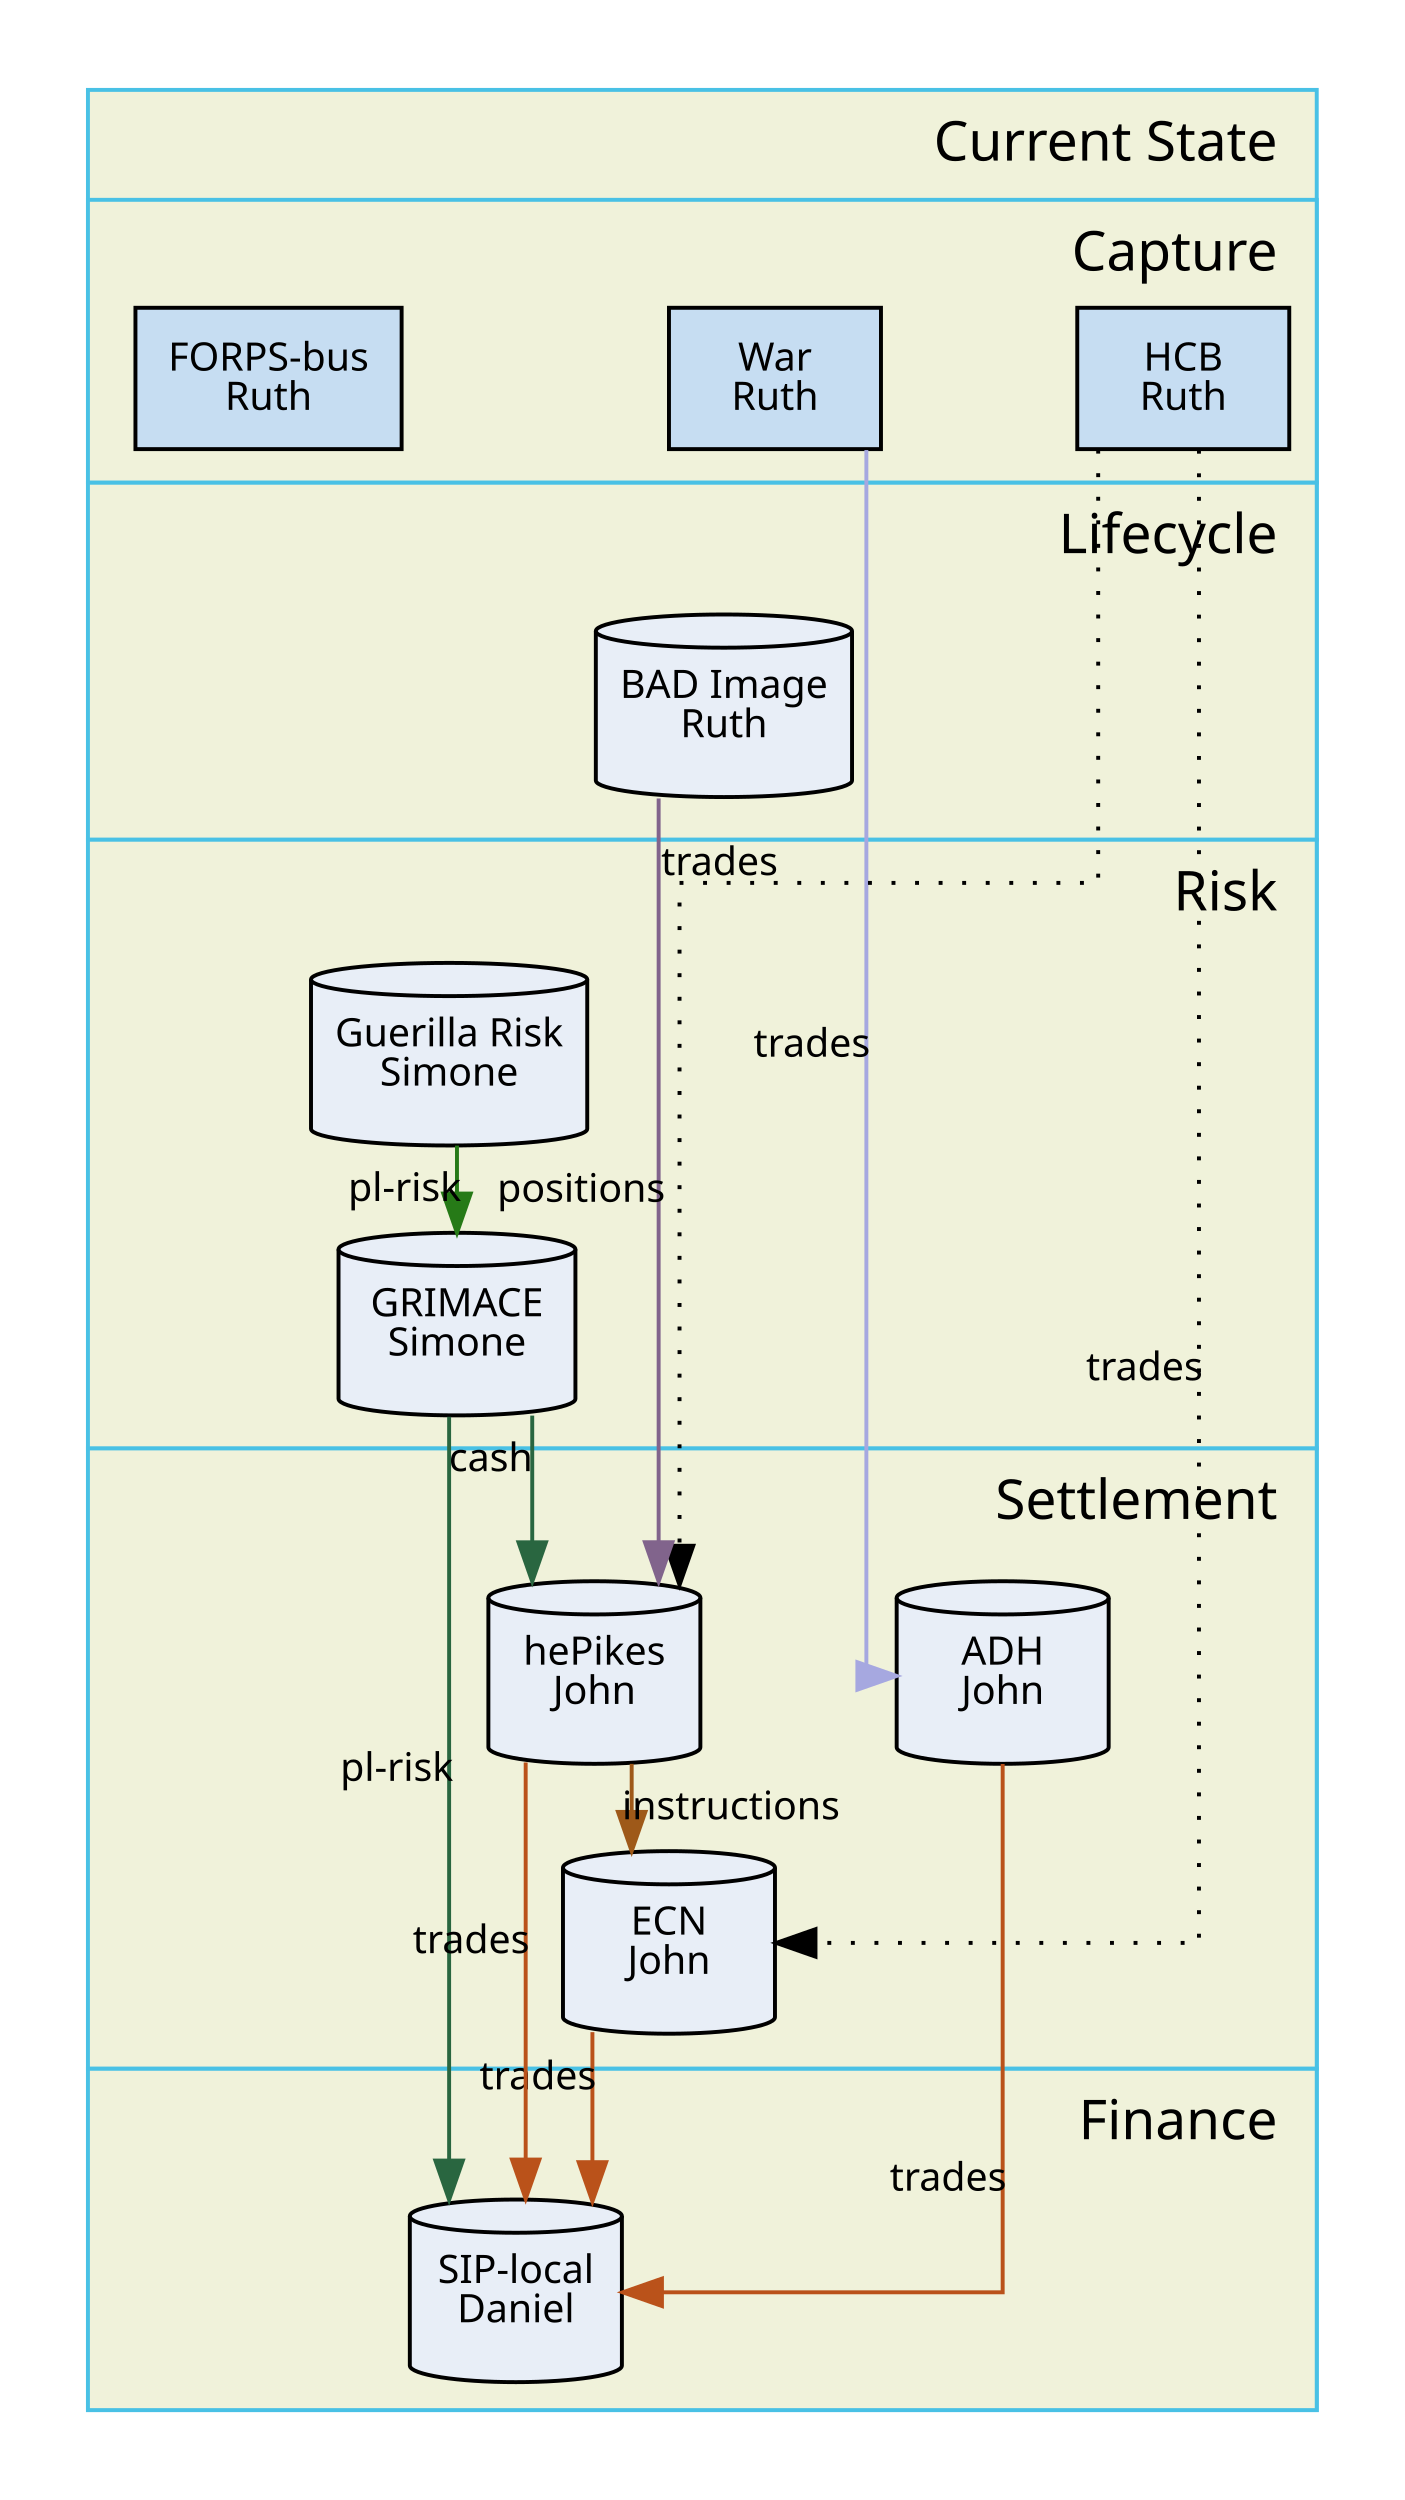
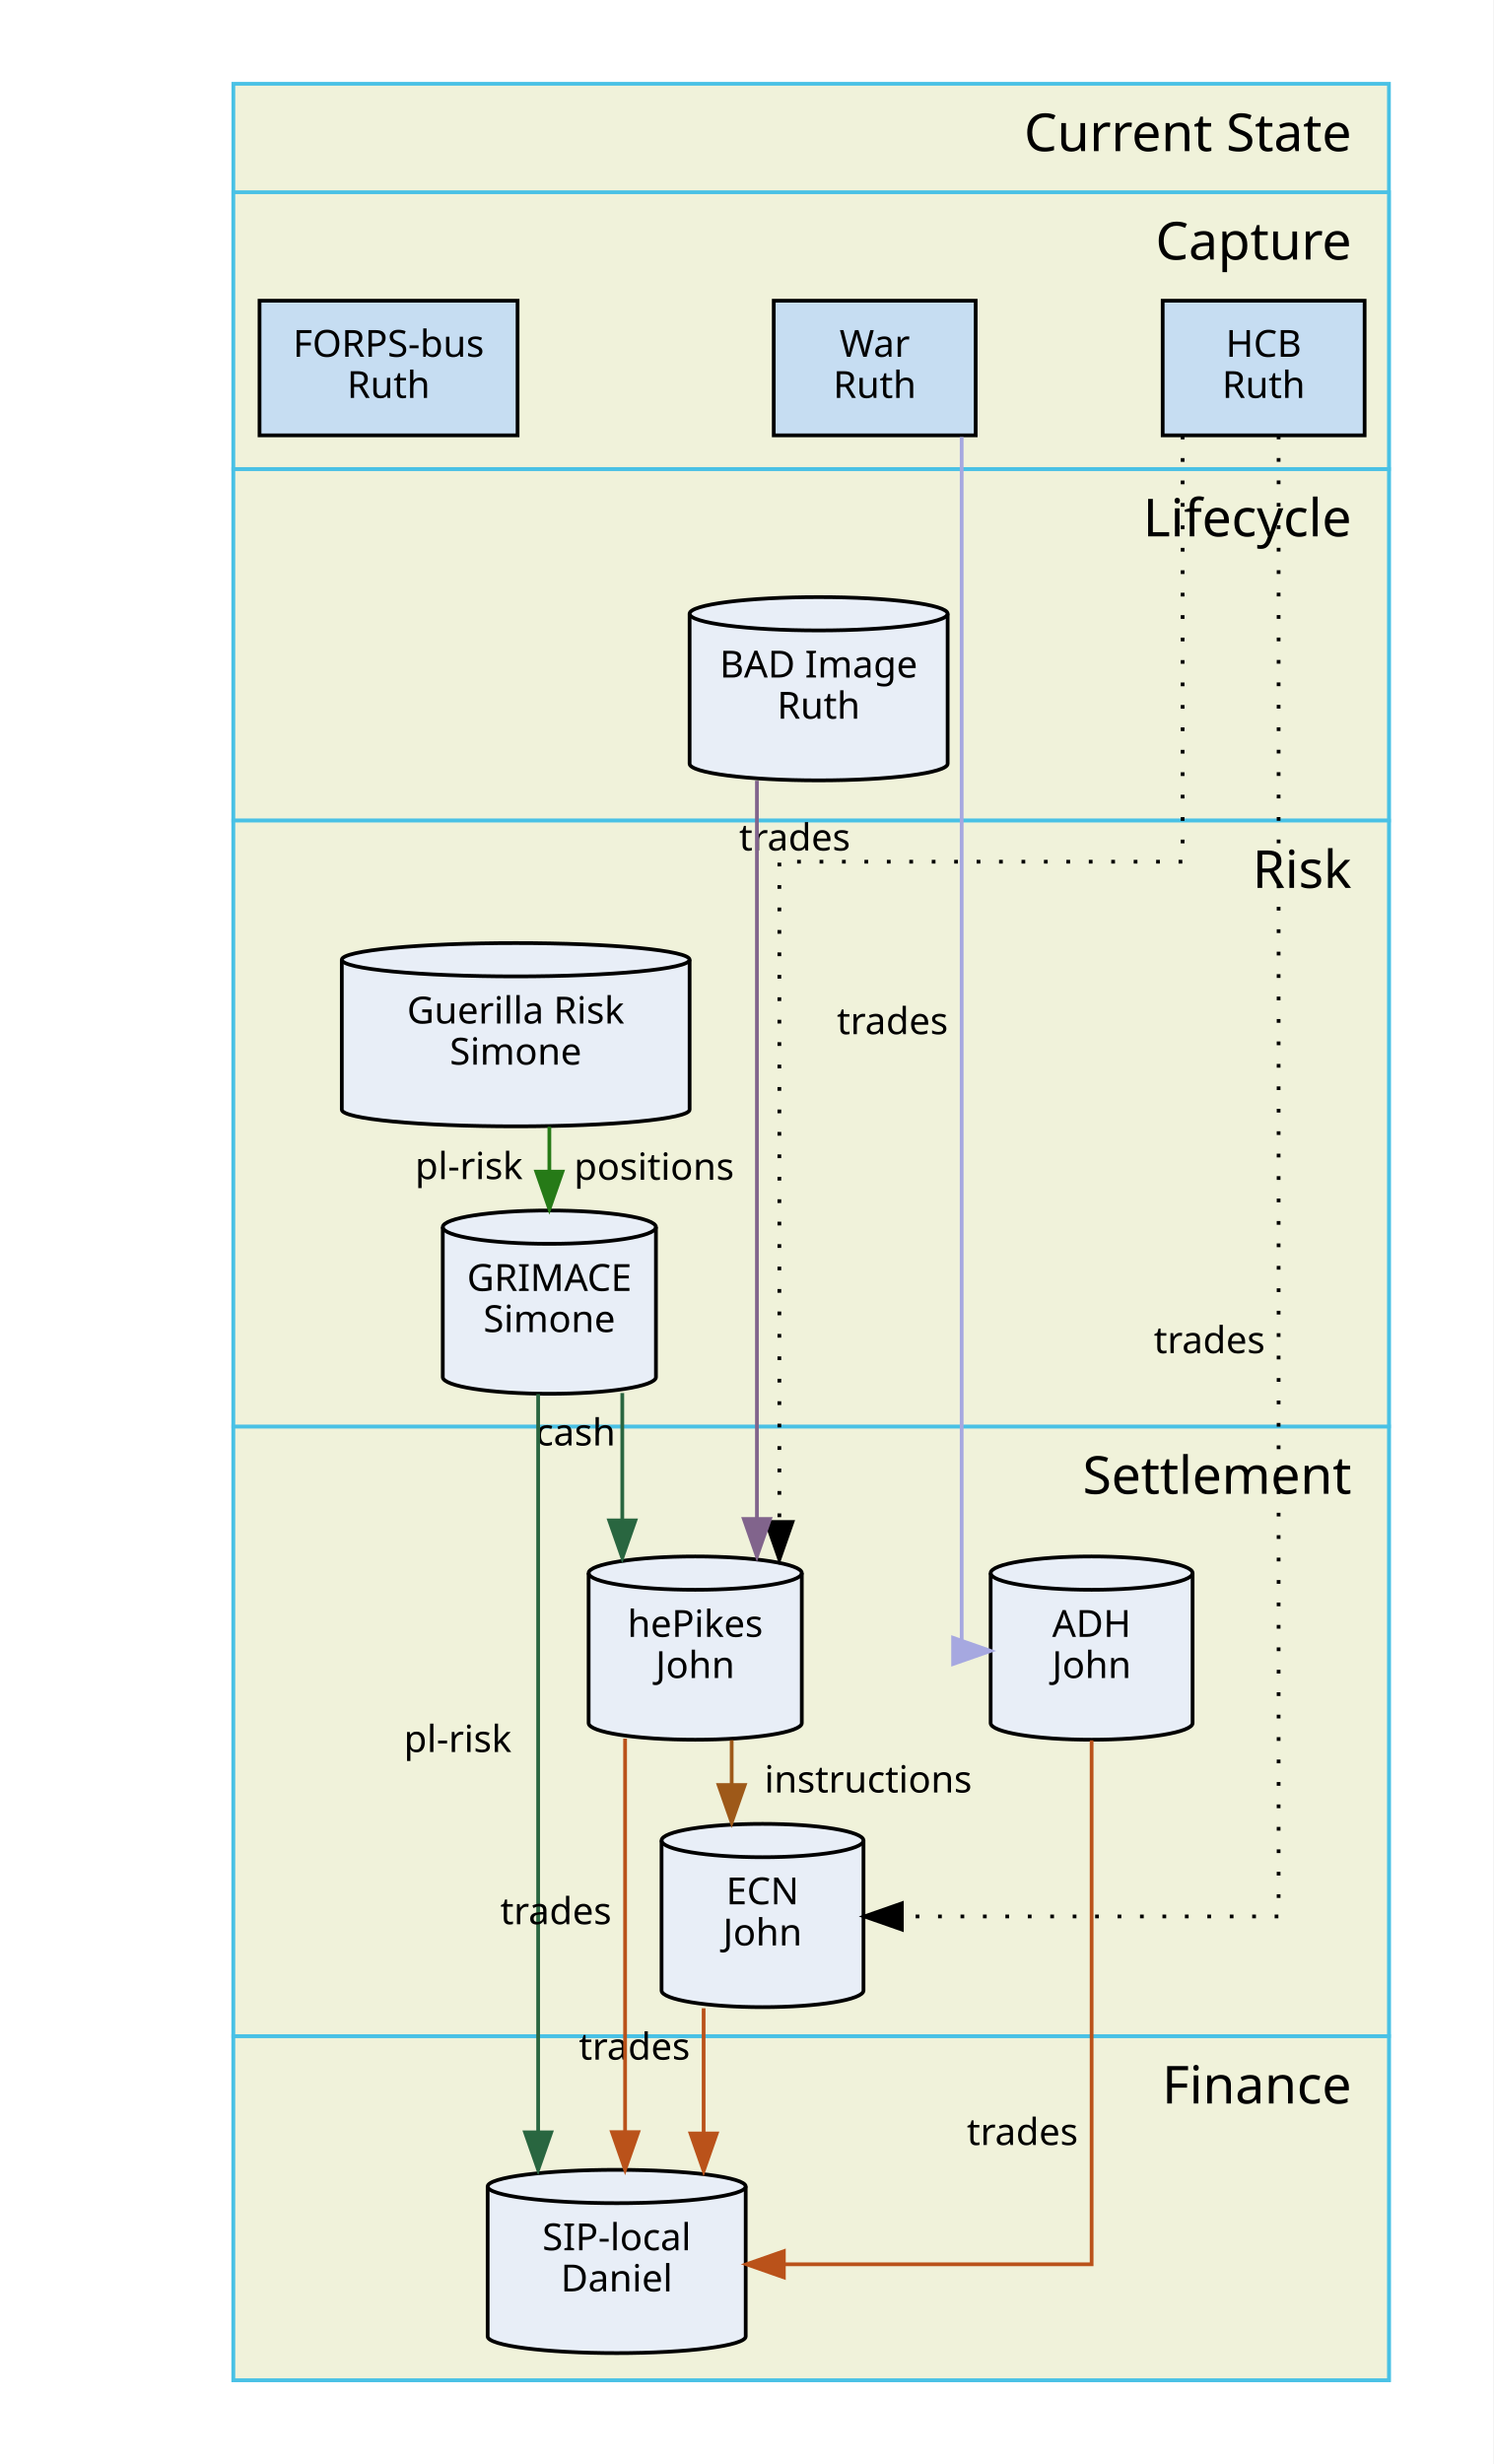
- <svg xmlns="http://www.w3.org/2000/svg" xmlns:xlink="http://www.w3.org/1999/xlink" width="357.8pt" height="636.8pt" viewBox="0.00 0.00 357.8 636.8">
-   <g id="graph0" class="graph" transform="scale(1 1) rotate(0) translate(14.4 626.9)">
-     <polygon fill="white" stroke="transparent" points="-14.4,14.4 -14.4,-626.9 348.4,-626.9 348.4,14.4 -14.4,14.4" />
+ <svg xmlns="http://www.w3.org/2000/svg" xmlns:xlink="http://www.w3.org/1999/xlink" width="399.3pt" height="658.8pt" viewBox="0.00 0.00 399.3 658.8">
+   <g id="graph0" class="graph" transform="scale(1 1) rotate(0) translate(14.4 649.4)">
+     <polygon fill="white" stroke="transparent" points="-14.4,14.4 -14.4,-649.4 384.9,-649.4 384.9,14.4 -14.4,14.4" />
    <g id="clust1" class="cluster">
-       <polygon fill="#f0f2da" stroke="#49c1e5" points="8,-604 8,-13 321,-13 321,-604 8,-604" />
-       <text text-anchor="end" x="311" y="-586" font-family="sans-serif" font-size="14.00">Current State</text>
+       <polygon fill="#f0f2da" stroke="#49c1e5" points="48,-627 48,-13 357,-13 357,-627 48,-627" />
+       <text text-anchor="end" x="347" y="-609" font-family="sans-serif" font-size="14.00">Current State</text>
    </g>
    <g id="clust2" class="cluster">
-       <polygon fill="#f0f2da" stroke="#49c1e5" points="8,-504 8,-413 321,-413 321,-504 8,-504" />
-       <text text-anchor="end" x="311" y="-486" font-family="sans-serif" font-size="14.00">Lifecycle</text>
+       <polygon fill="#f0f2da" stroke="#49c1e5" points="48,-524 48,-430 357,-430 357,-524 48,-524" />
+       <text text-anchor="end" x="347" y="-506" font-family="sans-serif" font-size="14.00">Lifecycle</text>
    </g>
    <g id="clust3" class="cluster">
-       <polygon fill="#f0f2da" stroke="#49c1e5" points="8,-100 8,-13 321,-13 321,-100 8,-100" />
-       <text text-anchor="end" x="311" y="-82" font-family="sans-serif" font-size="14.00">Finance</text>
+       <polygon fill="#f0f2da" stroke="#49c1e5" points="48,-105 48,-13 357,-13 357,-105 48,-105" />
+       <text text-anchor="end" x="347" y="-87" font-family="sans-serif" font-size="14.00">Finance</text>
    </g>
    <g id="clust4" class="cluster">
-       <polygon fill="#f0f2da" stroke="#49c1e5" points="8,-258 8,-100 321,-100 321,-258 8,-258" />
-       <text text-anchor="end" x="311" y="-240" font-family="sans-serif" font-size="14.00">Settlement</text>
+       <polygon fill="#f0f2da" stroke="#49c1e5" points="48,-268 48,-105 357,-105 357,-268 48,-268" />
+       <text text-anchor="end" x="347" y="-250" font-family="sans-serif" font-size="14.00">Settlement</text>
    </g>
    <g id="clust5" class="cluster">
-       <polygon fill="#f0f2da" stroke="#49c1e5" points="8,-413 8,-258 321,-258 321,-413 8,-413" />
-       <text text-anchor="end" x="311" y="-395" font-family="sans-serif" font-size="14.00">Risk</text>
+       <polygon fill="#f0f2da" stroke="#49c1e5" points="48,-430 48,-268 357,-268 357,-430 48,-430" />
+       <text text-anchor="end" x="347" y="-412" font-family="sans-serif" font-size="14.00">Risk</text>
    </g>
    <g id="clust6" class="cluster">
-       <polygon fill="#f0f2da" stroke="#49c1e5" points="8,-576 8,-504 321,-504 321,-576 8,-576" />
-       <text text-anchor="end" x="311" y="-558" font-family="sans-serif" font-size="14.00">Capture</text>
+       <polygon fill="#f0f2da" stroke="#49c1e5" points="48,-598 48,-524 357,-524 357,-598 48,-598" />
+       <text text-anchor="end" x="347" y="-580" font-family="sans-serif" font-size="14.00">Capture</text>
    </g>
    <g id="node1" class="node">
      <g id="a_node1">
        <a xlink:title=": " target="_blank">
-           <polygon fill="#c6ddf2" stroke="black" points="210,-548.5 156,-548.5 156,-512.5 210,-512.5 210,-548.5" />
-           <text text-anchor="middle" x="183" y="-532.5" font-family="sans-serif" font-size="10.00">War</text>
-           <text text-anchor="middle" x="183" y="-522.5" font-family="sans-serif" font-size="10.00">Ruth</text>
+           <polygon fill="#c6ddf2" stroke="black" points="246.5,-569 192.5,-569 192.5,-533 246.5,-533 246.5,-569" />
+           <text text-anchor="middle" x="219.5" y="-554" font-family="sans-serif" font-size="10.00">War</text>
+           <text text-anchor="middle" x="219.5" y="-543" font-family="sans-serif" font-size="10.00">Ruth</text>
        </a>
      </g>
    </g>
    <g id="node7" class="node">
      <g id="a_node7">
        <a xlink:title=": " target="_blank">
-           <path fill="#e8eef7" stroke="black" d="M268,-219.9C268,-222.23 255.9,-224.13 241,-224.13 226.1,-224.13 214,-222.23 214,-219.9 214,-219.9 214,-181.85 214,-181.85 214,-179.52 226.1,-177.62 241,-177.62 255.9,-177.62 268,-179.52 268,-181.85 268,-181.85 268,-219.9 268,-219.9" />
-           <path fill="none" stroke="black" d="M268,-219.9C268,-217.57 255.9,-215.67 241,-215.67 226.1,-215.67 214,-217.57 214,-219.9" />
-           <text text-anchor="middle" x="241" y="-202.88" font-family="sans-serif" font-size="10.00">ADH</text>
-           <text text-anchor="middle" x="241" y="-192.88" font-family="sans-serif" font-size="10.00">John</text>
+           <path fill="#e8eef7" stroke="black" d="M304.5,-228.8C304.5,-231.26 292.4,-233.25 277.5,-233.25 262.6,-233.25 250.5,-231.26 250.5,-228.8 250.5,-228.8 250.5,-188.7 250.5,-188.7 250.5,-186.24 262.6,-184.25 277.5,-184.25 292.4,-184.25 304.5,-186.24 304.5,-188.7 304.5,-188.7 304.5,-228.8 304.5,-228.8" />
+           <path fill="none" stroke="black" d="M304.5,-228.8C304.5,-226.34 292.4,-224.34 277.5,-224.34 262.6,-224.34 250.5,-226.34 250.5,-228.8" />
+           <text text-anchor="middle" x="277.5" y="-211.75" font-family="sans-serif" font-size="10.00">ADH</text>
+           <text text-anchor="middle" x="277.5" y="-200.75" font-family="sans-serif" font-size="10.00">John</text>
        </a>
      </g>
    </g>
    <g id="edge3" class="edge">
-       <path fill="none" stroke="#a6a8e0" d="M206.28,-512.26C206.28,-442.97 206.28,-200 206.28,-200 206.28,-200 207.05,-200 207.05,-200" />
-       <polygon fill="#a6a8e0" stroke="#a6a8e0" points="203.99,-203.5 213.99,-200 203.99,-196.5 203.99,-203.5" />
-       <text text-anchor="middle" x="192.39" y="-357.74" font-family="sans-serif" font-size="10.00">trades</text>
+       <path fill="none" stroke="#a6a8e0" d="M242.75,-532.56C242.75,-461.31 242.75,-208 242.75,-208 242.75,-208 243.52,-208 243.52,-208" />
+       <polygon fill="#a6a8e0" stroke="#a6a8e0" points="240.46,-211.5 250.46,-208 240.46,-204.5 240.46,-211.5" />
+       <text text-anchor="middle" x="224.25" y="-372.89" font-family="sans-serif" font-size="10.00">trades</text>
    </g>
    <g id="node9" class="node">
      <g id="a_node9">
        <a xlink:title=": " target="_blank">
-           <path fill="#e8eef7" stroke="black" d="M202.63,-466.15C202.63,-468.48 188.01,-470.38 170,-470.38 151.99,-470.38 137.37,-468.48 137.37,-466.15 137.37,-466.15 137.37,-428.1 137.37,-428.1 137.37,-425.77 151.99,-423.87 170,-423.87 188.01,-423.87 202.63,-425.77 202.63,-428.1 202.63,-428.1 202.63,-466.15 202.63,-466.15" />
-           <path fill="none" stroke="black" d="M202.63,-466.15C202.63,-463.82 188.01,-461.92 170,-461.92 151.99,-461.92 137.37,-463.82 137.37,-466.15" />
-           <text text-anchor="middle" x="170" y="-449.12" font-family="sans-serif" font-size="10.00">BAD Image</text>
-           <text text-anchor="middle" x="170" y="-439.12" font-family="sans-serif" font-size="10.00">Ruth</text>
+           <path fill="#e8eef7" stroke="black" d="M239,-485.3C239,-487.76 223.54,-489.75 204.5,-489.75 185.46,-489.75 170,-487.76 170,-485.3 170,-485.3 170,-445.2 170,-445.2 170,-442.74 185.46,-440.75 204.5,-440.75 223.54,-440.75 239,-442.74 239,-445.2 239,-445.2 239,-485.3 239,-485.3" />
+           <path fill="none" stroke="black" d="M239,-485.3C239,-482.84 223.54,-480.84 204.5,-480.84 185.46,-480.84 170,-482.84 170,-485.3" />
+           <text text-anchor="middle" x="204.5" y="-468.25" font-family="sans-serif" font-size="10.00">BAD Image</text>
+           <text text-anchor="middle" x="204.5" y="-457.25" font-family="sans-serif" font-size="10.00">Ruth</text>
        </a>
      </g>
    </g>
    <g id="node2" class="node">
      <g id="a_node2">
        <a xlink:title=": " target="_blank">
-           <path fill="#e8eef7" stroke="black" d="M132.17,-308.65C132.17,-310.98 118.65,-312.88 102,-312.88 85.35,-312.88 71.83,-310.98 71.83,-308.65 71.83,-308.65 71.83,-270.6 71.83,-270.6 71.83,-268.27 85.35,-266.37 102,-266.37 118.65,-266.37 132.17,-268.27 132.17,-270.6 132.17,-270.6 132.17,-308.65 132.17,-308.65" />
-           <path fill="none" stroke="black" d="M132.17,-308.65C132.17,-306.32 118.65,-304.42 102,-304.42 85.35,-304.42 71.83,-306.32 71.83,-308.65" />
-           <text text-anchor="middle" x="102" y="-291.62" font-family="sans-serif" font-size="10.00">GRIMACE</text>
-           <text text-anchor="middle" x="102" y="-281.62" font-family="sans-serif" font-size="10.00">Simone</text>
+           <path fill="#e8eef7" stroke="black" d="M161,-321.3C161,-323.76 148.23,-325.75 132.5,-325.75 116.77,-325.75 104,-323.76 104,-321.3 104,-321.3 104,-281.2 104,-281.2 104,-278.74 116.77,-276.75 132.5,-276.75 148.23,-276.75 161,-278.74 161,-281.2 161,-281.2 161,-321.3 161,-321.3" />
+           <path fill="none" stroke="black" d="M161,-321.3C161,-318.84 148.23,-316.84 132.5,-316.84 116.77,-316.84 104,-318.84 104,-321.3" />
+           <text text-anchor="middle" x="132.5" y="-304.25" font-family="sans-serif" font-size="10.00">GRIMACE</text>
+           <text text-anchor="middle" x="132.5" y="-293.25" font-family="sans-serif" font-size="10.00">Simone</text>
        </a>
      </g>
    </g>
    <g id="node6" class="node">
      <g id="a_node6">
        <a xlink:title=": " target="_blank">
-           <path fill="#e8eef7" stroke="black" d="M164,-219.9C164,-222.23 151.9,-224.13 137,-224.13 122.1,-224.13 110,-222.23 110,-219.9 110,-219.9 110,-181.85 110,-181.85 110,-179.52 122.1,-177.62 137,-177.62 151.9,-177.62 164,-179.52 164,-181.85 164,-181.85 164,-219.9 164,-219.9" />
-           <path fill="none" stroke="black" d="M164,-219.9C164,-217.57 151.9,-215.67 137,-215.67 122.1,-215.67 110,-217.57 110,-219.9" />
-           <text text-anchor="middle" x="137" y="-202.88" font-family="sans-serif" font-size="10.00">hePikes</text>
-           <text text-anchor="middle" x="137" y="-192.88" font-family="sans-serif" font-size="10.00">John</text>
+           <path fill="#e8eef7" stroke="black" d="M200,-228.8C200,-231.26 187.23,-233.25 171.5,-233.25 155.77,-233.25 143,-231.26 143,-228.8 143,-228.8 143,-188.7 143,-188.7 143,-186.24 155.77,-184.25 171.5,-184.25 187.23,-184.25 200,-186.24 200,-188.7 200,-188.7 200,-228.8 200,-228.8" />
+           <path fill="none" stroke="black" d="M200,-228.8C200,-226.34 187.23,-224.34 171.5,-224.34 155.77,-224.34 143,-226.34 143,-228.8" />
+           <text text-anchor="middle" x="171.5" y="-211.75" font-family="sans-serif" font-size="10.00">hePikes</text>
+           <text text-anchor="middle" x="171.5" y="-200.75" font-family="sans-serif" font-size="10.00">John</text>
        </a>
      </g>
    </g>
    <g id="edge4" class="edge">
-       <path fill="none" stroke="#296640" d="M121.17,-266.31C121.17,-266.31 121.17,-234.04 121.17,-234.04" />
-       <polygon fill="#296640" stroke="#296640" points="124.67,-234.04 121.17,-224.04 117.67,-234.04 124.67,-234.04" />
-       <text text-anchor="middle" x="110.61" y="-252.17" font-family="sans-serif" font-size="10.00">cash</text>
+       <path fill="none" stroke="#296640" d="M152,-276.95C152,-276.95 152,-242.89 152,-242.89" />
+       <polygon fill="#296640" stroke="#296640" points="155.5,-242.89 152,-232.89 148.5,-242.89 155.5,-242.89" />
+       <text text-anchor="middle" x="139.5" y="-262.92" font-family="sans-serif" font-size="10.00">cash</text>
    </g>
    <g id="node8" class="node">
      <g id="a_node8">
        <a xlink:title=": " target="_blank">
-           <path fill="#e8eef7" stroke="black" d="M144.01,-62.4C144.01,-64.73 131.91,-66.63 117,-66.63 102.09,-66.63 89.99,-64.73 89.99,-62.4 89.99,-62.4 89.99,-24.35 89.99,-24.35 89.99,-22.02 102.09,-20.12 117,-20.12 131.91,-20.12 144.01,-22.02 144.01,-24.35 144.01,-24.35 144.01,-62.4 144.01,-62.4" />
-           <path fill="none" stroke="black" d="M144.01,-62.4C144.01,-60.07 131.91,-58.17 117,-58.17 102.09,-58.17 89.99,-60.07 89.99,-62.4" />
-           <text text-anchor="middle" x="117" y="-45.38" font-family="sans-serif" font-size="10.00">SIP-local</text>
-           <text text-anchor="middle" x="117" y="-35.38" font-family="sans-serif" font-size="10.00">Daniel</text>
+           <path fill="#e8eef7" stroke="black" d="M185,-64.8C185,-67.26 169.54,-69.25 150.5,-69.25 131.46,-69.25 116,-67.26 116,-64.8 116,-64.8 116,-24.7 116,-24.7 116,-22.24 131.46,-20.25 150.5,-20.25 169.54,-20.25 185,-22.24 185,-24.7 185,-24.7 185,-64.8 185,-64.8" />
+           <path fill="none" stroke="black" d="M185,-64.8C185,-62.34 169.54,-60.34 150.5,-60.34 131.46,-60.34 116,-62.34 116,-64.8" />
+           <text text-anchor="middle" x="150.5" y="-47.75" font-family="sans-serif" font-size="10.00">SIP-local</text>
+           <text text-anchor="middle" x="150.5" y="-36.75" font-family="sans-serif" font-size="10.00">Daniel</text>
        </a>
      </g>
    </g>
    <g id="edge5" class="edge">
-       <path fill="none" stroke="#296640" d="M100,-266.01C100,-266.01 100,-76.56 100,-76.56" />
-       <polygon fill="#296640" stroke="#296640" points="103.5,-76.56 100,-66.56 96.5,-76.56 103.5,-76.56" />
-       <text text-anchor="middle" x="86.66" y="-173.28" font-family="sans-serif" font-size="10.00">pl-risk</text>
+       <path fill="none" stroke="#296640" d="M129.5,-276.66C129.5,-276.66 129.5,-79.27 129.5,-79.27" />
+       <polygon fill="#296640" stroke="#296640" points="133,-79.27 129.5,-69.27 126,-79.27 133,-79.27" />
+       <text text-anchor="middle" x="108" y="-180.96" font-family="sans-serif" font-size="10.00">pl-risk</text>
    </g>
    <g id="node3" class="node">
      <g id="a_node3">
        <a xlink:title=": " target="_blank">
-           <path fill="#e8eef7" stroke="black" d="M135.18,-377.4C135.18,-379.73 119.41,-381.63 100,-381.63 80.59,-381.63 64.82,-379.73 64.82,-377.4 64.82,-377.4 64.82,-339.35 64.82,-339.35 64.82,-337.02 80.59,-335.12 100,-335.12 119.41,-335.12 135.18,-337.02 135.18,-339.35 135.18,-339.35 135.18,-377.4 135.18,-377.4" />
-           <path fill="none" stroke="black" d="M135.18,-377.4C135.18,-375.07 119.41,-373.17 100,-373.17 80.59,-373.17 64.82,-375.07 64.82,-377.4" />
-           <text text-anchor="middle" x="100" y="-360.38" font-family="sans-serif" font-size="10.00">Guerilla Risk</text>
-           <text text-anchor="middle" x="100" y="-350.38" font-family="sans-serif" font-size="10.00">Simone</text>
+           <path fill="#e8eef7" stroke="black" d="M170,-392.8C170,-395.26 149.16,-397.25 123.5,-397.25 97.84,-397.25 77,-395.26 77,-392.8 77,-392.8 77,-352.7 77,-352.7 77,-350.24 97.84,-348.25 123.5,-348.25 149.16,-348.25 170,-350.24 170,-352.7 170,-352.7 170,-392.8 170,-392.8" />
+           <path fill="none" stroke="black" d="M170,-392.8C170,-390.34 149.16,-388.34 123.5,-388.34 97.84,-388.34 77,-390.34 77,-392.8" />
+           <text text-anchor="middle" x="123.5" y="-375.75" font-family="sans-serif" font-size="10.00">Guerilla Risk</text>
+           <text text-anchor="middle" x="123.5" y="-364.75" font-family="sans-serif" font-size="10.00">Simone</text>
        </a>
      </g>
    </g>
    <g id="edge6" class="edge">
-       <path fill="none" stroke="#267a17" d="M102,-335.1C102,-335.1 102,-322.88 102,-322.88" />
-       <polygon fill="#267a17" stroke="#267a17" points="105.5,-322.88 102,-312.88 98.5,-322.88 105.5,-322.88" />
-       <text text-anchor="middle" x="88.67" y="-320.99" font-family="sans-serif" font-size="10.00">pl-risk</text>
+       <path fill="none" stroke="#267a17" d="M132.5,-348.14C132.5,-348.14 132.5,-336.14 132.5,-336.14" />
+       <polygon fill="#267a17" stroke="#267a17" points="136,-336.14 132.5,-326.14 129,-336.14 136,-336.14" />
+       <text text-anchor="middle" x="111" y="-334.14" font-family="sans-serif" font-size="10.00">pl-risk</text>
    </g>
    <g id="node4" class="node">
      <g id="a_node4">
        <a xlink:title=": " target="_blank">
-           <path fill="#e8eef7" stroke="black" d="M183,-151.15C183,-153.48 170.9,-155.38 156,-155.38 141.1,-155.38 129,-153.48 129,-151.15 129,-151.15 129,-113.1 129,-113.1 129,-110.77 141.1,-108.87 156,-108.87 170.9,-108.87 183,-110.77 183,-113.1 183,-113.1 183,-151.15 183,-151.15" />
-           <path fill="none" stroke="black" d="M183,-151.15C183,-148.82 170.9,-146.92 156,-146.92 141.1,-146.92 129,-148.82 129,-151.15" />
-           <text text-anchor="middle" x="156" y="-134.12" font-family="sans-serif" font-size="10.00">ECN</text>
-           <text text-anchor="middle" x="156" y="-124.12" font-family="sans-serif" font-size="10.00">John</text>
+           <path fill="#e8eef7" stroke="black" d="M216.5,-157.3C216.5,-159.76 204.4,-161.75 189.5,-161.75 174.6,-161.75 162.5,-159.76 162.5,-157.3 162.5,-157.3 162.5,-117.2 162.5,-117.2 162.5,-114.74 174.6,-112.75 189.5,-112.75 204.4,-112.75 216.5,-114.74 216.5,-117.2 216.5,-117.2 216.5,-157.3 216.5,-157.3" />
+           <path fill="none" stroke="black" d="M216.5,-157.3C216.5,-154.84 204.4,-152.84 189.5,-152.84 174.6,-152.84 162.5,-154.84 162.5,-157.3" />
+           <text text-anchor="middle" x="189.5" y="-140.25" font-family="sans-serif" font-size="10.00">ECN</text>
+           <text text-anchor="middle" x="189.5" y="-129.25" font-family="sans-serif" font-size="10.00">John</text>
        </a>
      </g>
    </g>
    <g id="edge7" class="edge">
-       <path fill="none" stroke="#ba521a" d="M136.5,-109.27C136.5,-109.27 136.5,-76.15 136.5,-76.15" />
-       <polygon fill="#ba521a" stroke="#ba521a" points="140,-76.15 136.5,-66.15 133,-76.15 140,-76.15" />
-       <text text-anchor="middle" x="122.61" y="-94.71" font-family="sans-serif" font-size="10.00">trades</text>
+       <path fill="none" stroke="#ba521a" d="M173.75,-112.46C173.75,-112.46 173.75,-78.97 173.75,-78.97" />
+       <polygon fill="#ba521a" stroke="#ba521a" points="177.25,-78.97 173.75,-68.97 170.25,-78.97 177.25,-78.97" />
+       <text text-anchor="middle" x="155.25" y="-98.71" font-family="sans-serif" font-size="10.00">trades</text>
    </g>
    <g id="node5" class="node">
      <g id="a_node5">
        <a xlink:title=": " target="_blank">
-           <polygon fill="#c6ddf2" stroke="black" points="314,-548.5 260,-548.5 260,-512.5 314,-512.5 314,-548.5" />
-           <text text-anchor="middle" x="287" y="-532.5" font-family="sans-serif" font-size="10.00">HCB</text>
-           <text text-anchor="middle" x="287" y="-522.5" font-family="sans-serif" font-size="10.00">Ruth</text>
+           <polygon fill="#c6ddf2" stroke="black" points="350.5,-569 296.5,-569 296.5,-533 350.5,-533 350.5,-569" />
+           <text text-anchor="middle" x="323.5" y="-554" font-family="sans-serif" font-size="10.00">HCB</text>
+           <text text-anchor="middle" x="323.5" y="-543" font-family="sans-serif" font-size="10.00">Ruth</text>
        </a>
      </g>
    </g>
    <g id="edge10" class="edge">
-       <path fill="none" stroke="black" stroke-dasharray="1,5" d="M291,-512.34C291,-434.38 291,-132 291,-132 291,-132 193.32,-132 193.32,-132" />
-       <polygon fill="black" stroke="black" points="193.32,-128.5 183.32,-132 193.32,-135.5 193.32,-128.5" />
-       <text text-anchor="middle" x="277.1" y="-275.33" font-family="sans-serif" font-size="10.00">trades</text>
+       <path fill="none" stroke="black" stroke-dasharray="1,5" d="M327.5,-532.94C327.5,-453.26 327.5,-137 327.5,-137 327.5,-137 226.76,-137 226.76,-137" />
+       <polygon fill="black" stroke="black" points="226.76,-133.5 216.76,-137 226.76,-140.5 226.76,-133.5" />
+       <text text-anchor="middle" x="309" y="-287.6" font-family="sans-serif" font-size="10.00">trades</text>
    </g>
    <g id="edge11" class="edge">
-       <path fill="none" stroke="black" stroke-dasharray="1,5" d="M265.33,-512.36C265.33,-476.94 265.33,-402 265.33,-402 265.33,-402 158.69,-402 158.69,-402 158.69,-402 158.69,-233.17 158.69,-233.17" />
-       <polygon fill="black" stroke="black" points="162.19,-233.17 158.69,-223.17 155.19,-233.17 162.19,-233.17" />
-       <text text-anchor="middle" x="168.88" y="-404" font-family="sans-serif" font-size="10.00">trades</text>
+       <path fill="none" stroke="black" stroke-dasharray="1,5" d="M301.83,-532.92C301.83,-496.77 301.83,-419 301.83,-419 301.83,-419 194,-419 194,-419 194,-419 194,-242.46 194,-242.46" />
+       <polygon fill="black" stroke="black" points="197.5,-242.46 194,-232.46 190.5,-242.46 197.5,-242.46" />
+       <text text-anchor="middle" x="198.11" y="-422" font-family="sans-serif" font-size="10.00">trades</text>
    </g>
    <g id="edge13" class="edge">
-       <path fill="none" stroke="#9e5919" d="M146.5,-177.6C146.5,-177.6 146.5,-165.38 146.5,-165.38" />
-       <polygon fill="#9e5919" stroke="#9e5919" points="150,-165.38 146.5,-155.38 143,-165.38 150,-165.38" />
-       <text text-anchor="middle" x="171.79" y="-163.49" font-family="sans-serif" font-size="10.00">instructions</text>
+       <path fill="none" stroke="#9e5919" d="M181.25,-184.14C181.25,-184.14 181.25,-172.14 181.25,-172.14" />
+       <polygon fill="#9e5919" stroke="#9e5919" points="184.75,-172.14 181.25,-162.14 177.75,-172.14 184.75,-172.14" />
+       <text text-anchor="middle" x="217.75" y="-170.14" font-family="sans-serif" font-size="10.00">instructions</text>
    </g>
    <g id="edge12" class="edge">
-       <path fill="none" stroke="#ba521a" d="M119.5,-177.97C119.5,-177.97 119.5,-76.82 119.5,-76.82" />
-       <polygon fill="#ba521a" stroke="#ba521a" points="123,-76.82 119.5,-66.82 116,-76.82 123,-76.82" />
-       <text text-anchor="middle" x="105.6" y="-129.4" font-family="sans-serif" font-size="10.00">trades</text>
+       <path fill="none" stroke="#ba521a" d="M152.75,-184.55C152.75,-184.55 152.75,-79.32 152.75,-79.32" />
+       <polygon fill="#ba521a" stroke="#ba521a" points="156.25,-79.32 152.75,-69.32 149.25,-79.32 156.25,-79.32" />
+       <text text-anchor="middle" x="134.25" y="-134.93" font-family="sans-serif" font-size="10.00">trades</text>
    </g>
    <g id="edge14" class="edge">
-       <path fill="none" stroke="#ba521a" d="M241,-177.58C241,-133.66 241,-43 241,-43 241,-43 154.21,-43 154.21,-43" />
-       <polygon fill="#ba521a" stroke="#ba521a" points="154.21,-39.5 144.21,-43 154.21,-46.5 154.21,-39.5" />
-       <text text-anchor="middle" x="227.1" y="-68.9" font-family="sans-serif" font-size="10.00">trades</text>
+       <path fill="none" stroke="#ba521a" d="M277.5,-184.09C277.5,-138.13 277.5,-44 277.5,-44 277.5,-44 195.2,-44 195.2,-44" />
+       <polygon fill="#ba521a" stroke="#ba521a" points="195.2,-40.5 185.2,-44 195.2,-47.5 195.2,-40.5" />
+       <text text-anchor="middle" x="259" y="-75.89" font-family="sans-serif" font-size="10.00">trades</text>
    </g>
    <g id="edge15" class="edge">
-       <path fill="none" stroke="#81648c" d="M153.37,-423.51C153.37,-423.51 153.37,-234.06 153.37,-234.06" />
-       <polygon fill="#81648c" stroke="#81648c" points="156.87,-234.06 153.37,-224.06 149.87,-234.06 156.87,-234.06" />
-       <text text-anchor="middle" x="133.64" y="-320.78" font-family="sans-serif" font-size="10.00">positions</text>
+       <path fill="none" stroke="#81648c" d="M188,-440.66C188,-440.66 188,-243.27 188,-243.27" />
+       <polygon fill="#81648c" stroke="#81648c" points="191.5,-243.27 188,-233.27 184.5,-243.27 191.5,-243.27" />
+       <text text-anchor="middle" x="160.5" y="-333.96" font-family="sans-serif" font-size="10.00">positions</text>
    </g>
    <g id="node10" class="node">
      <g id="a_node10">
        <a xlink:title=": " target="_blank">
-           <polygon fill="#c6ddf2" stroke="black" points="87.9,-548.5 20.1,-548.5 20.1,-512.5 87.9,-512.5 87.9,-548.5" />
-           <text text-anchor="middle" x="54" y="-532.5" font-family="sans-serif" font-size="10.00">FORPS-bus</text>
-           <text text-anchor="middle" x="54" y="-522.5" font-family="sans-serif" font-size="10.00">Ruth</text>
+           <polygon fill="#c6ddf2" stroke="black" points="124,-569 55,-569 55,-533 124,-533 124,-569" />
+           <text text-anchor="middle" x="89.5" y="-554" font-family="sans-serif" font-size="10.00">FORPS-bus</text>
+           <text text-anchor="middle" x="89.5" y="-543" font-family="sans-serif" font-size="10.00">Ruth</text>
        </a>
      </g>
    </g>
  </g>
</svg>
